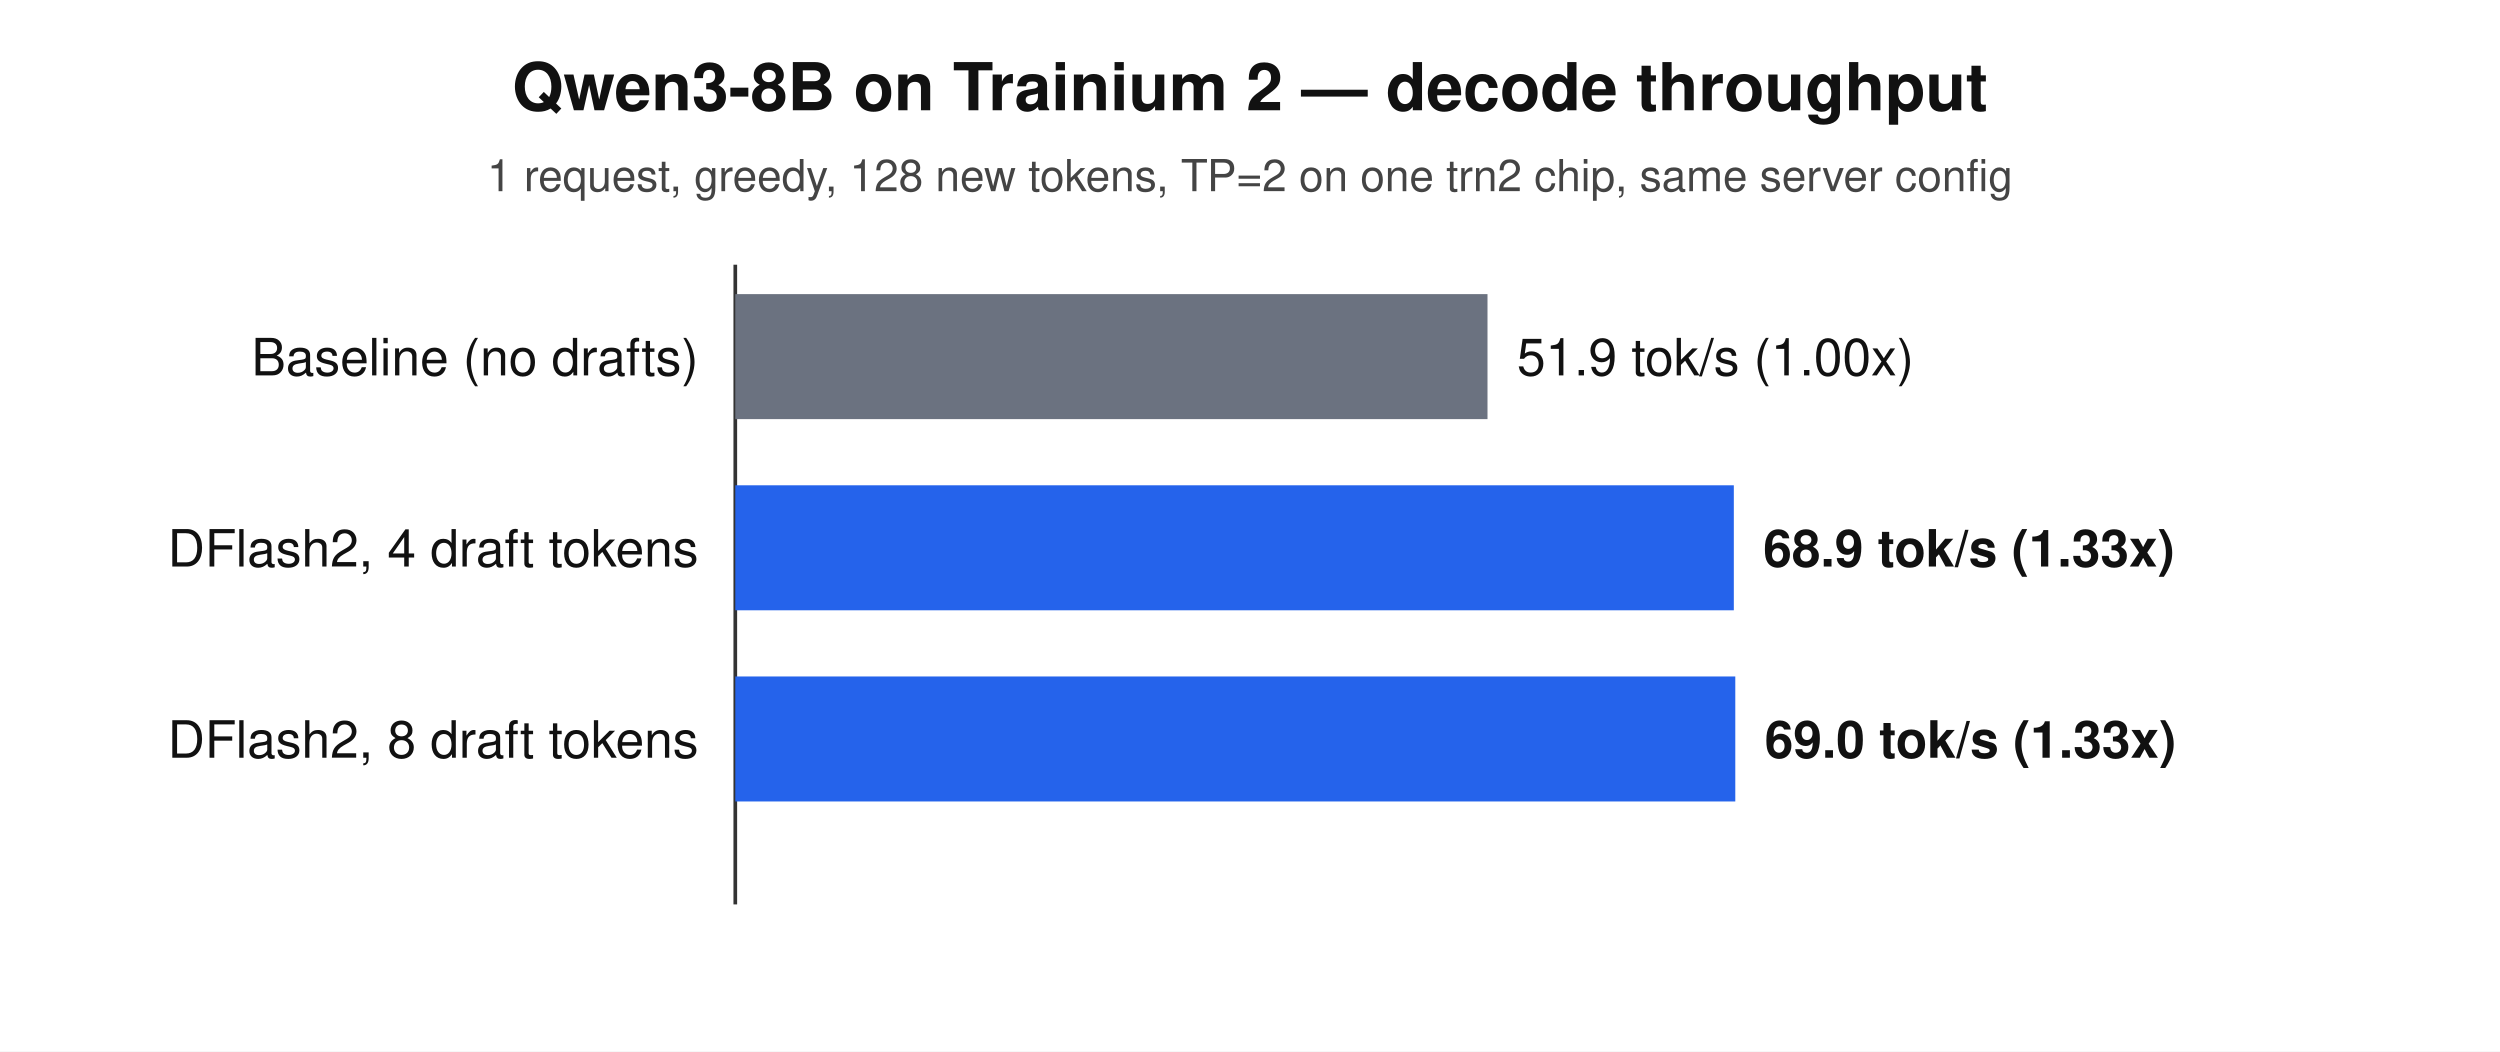
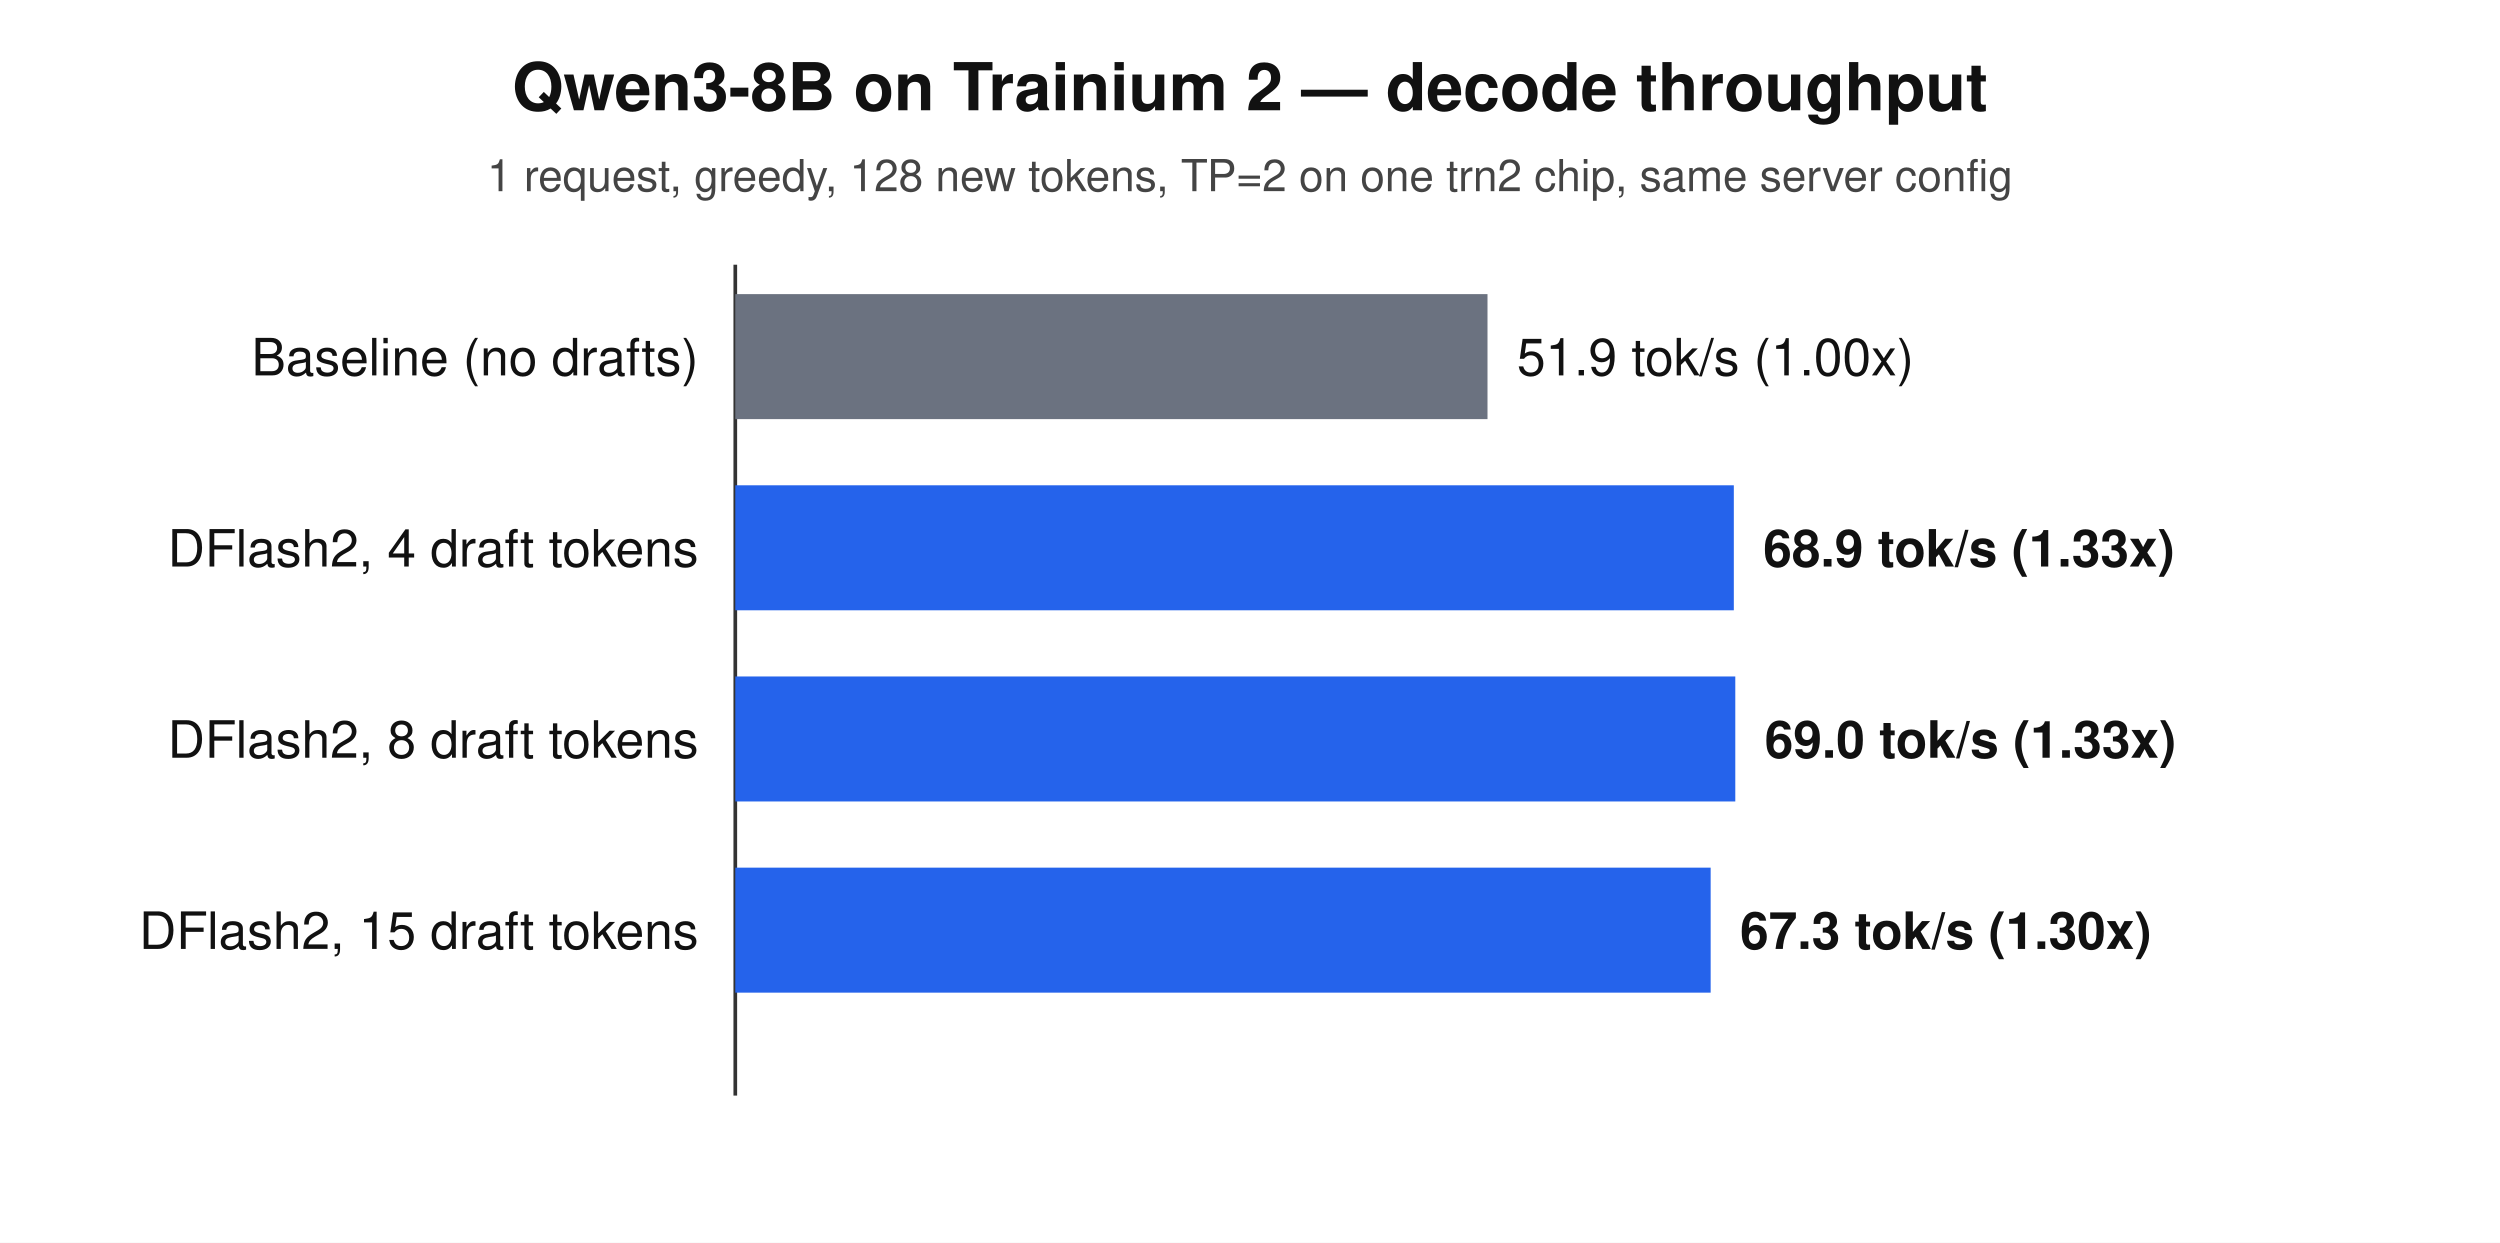
- <svg xmlns="http://www.w3.org/2000/svg" width="680" height="286" viewBox="0 0 680 286" font-family="Helvetica, Arial, sans-serif" role="img" aria-labelledby="t d">
-   <rect width="680" height="286" fill="#fff" />
+ <svg xmlns="http://www.w3.org/2000/svg" width="680" height="338" viewBox="0 0 680 338" font-family="Helvetica, Arial, sans-serif" role="img" aria-labelledby="t d">
+   <rect width="680" height="338" fill="#fff" />
  <text x="340.0" y="30" text-anchor="middle" font-size="18" font-weight="bold" fill="#111">Qwen3-8B on Trainium 2 — decode throughput</text>
  <text x="340.0" y="52" text-anchor="middle" font-size="12" fill="#444">1 request, greedy, 128 new tokens, TP=2 on one trn2 chip, same server config</text>
-   <line x1="200" y1="72" x2="200" y2="246" stroke="#333" />
+   <line x1="200" y1="72" x2="200" y2="298" stroke="#333" />
  <text x="190" y="102.1" text-anchor="end" font-size="14" fill="#111">Baseline (no drafts)</text>
  <rect x="200" y="80" width="204.6" height="34" fill="#6b7280" />
  <text x="412.6" y="102.1" font-size="14" fill="#111">51.9 tok/s (1.00x)</text>
  <text x="190" y="154.1" text-anchor="end" font-size="14" fill="#111">DFlash2, 4 draft tokens</text>
  <rect x="200" y="132" width="271.6" height="34" fill="#2563eb" />
  <text x="479.6" y="154.1" font-size="14" fill="#111" font-weight="bold">68.9 tok/s (1.33x)</text>
  <text x="190" y="206.1" text-anchor="end" font-size="14" fill="#111">DFlash2, 8 draft tokens</text>
  <rect x="200" y="184" width="272.0" height="34" fill="#2563eb" />
  <text x="480.0" y="206.1" font-size="14" fill="#111" font-weight="bold">69.0 tok/s (1.33x)</text>
+   <text x="190" y="258.1" text-anchor="end" font-size="14" fill="#111">DFlash2, 15 draft tokens</text>
+   <rect x="200" y="236" width="265.3" height="34" fill="#2563eb" />
+   <text x="473.3" y="258.1" font-size="14" fill="#111" font-weight="bold">67.3 tok/s (1.30x)</text>
</svg>
